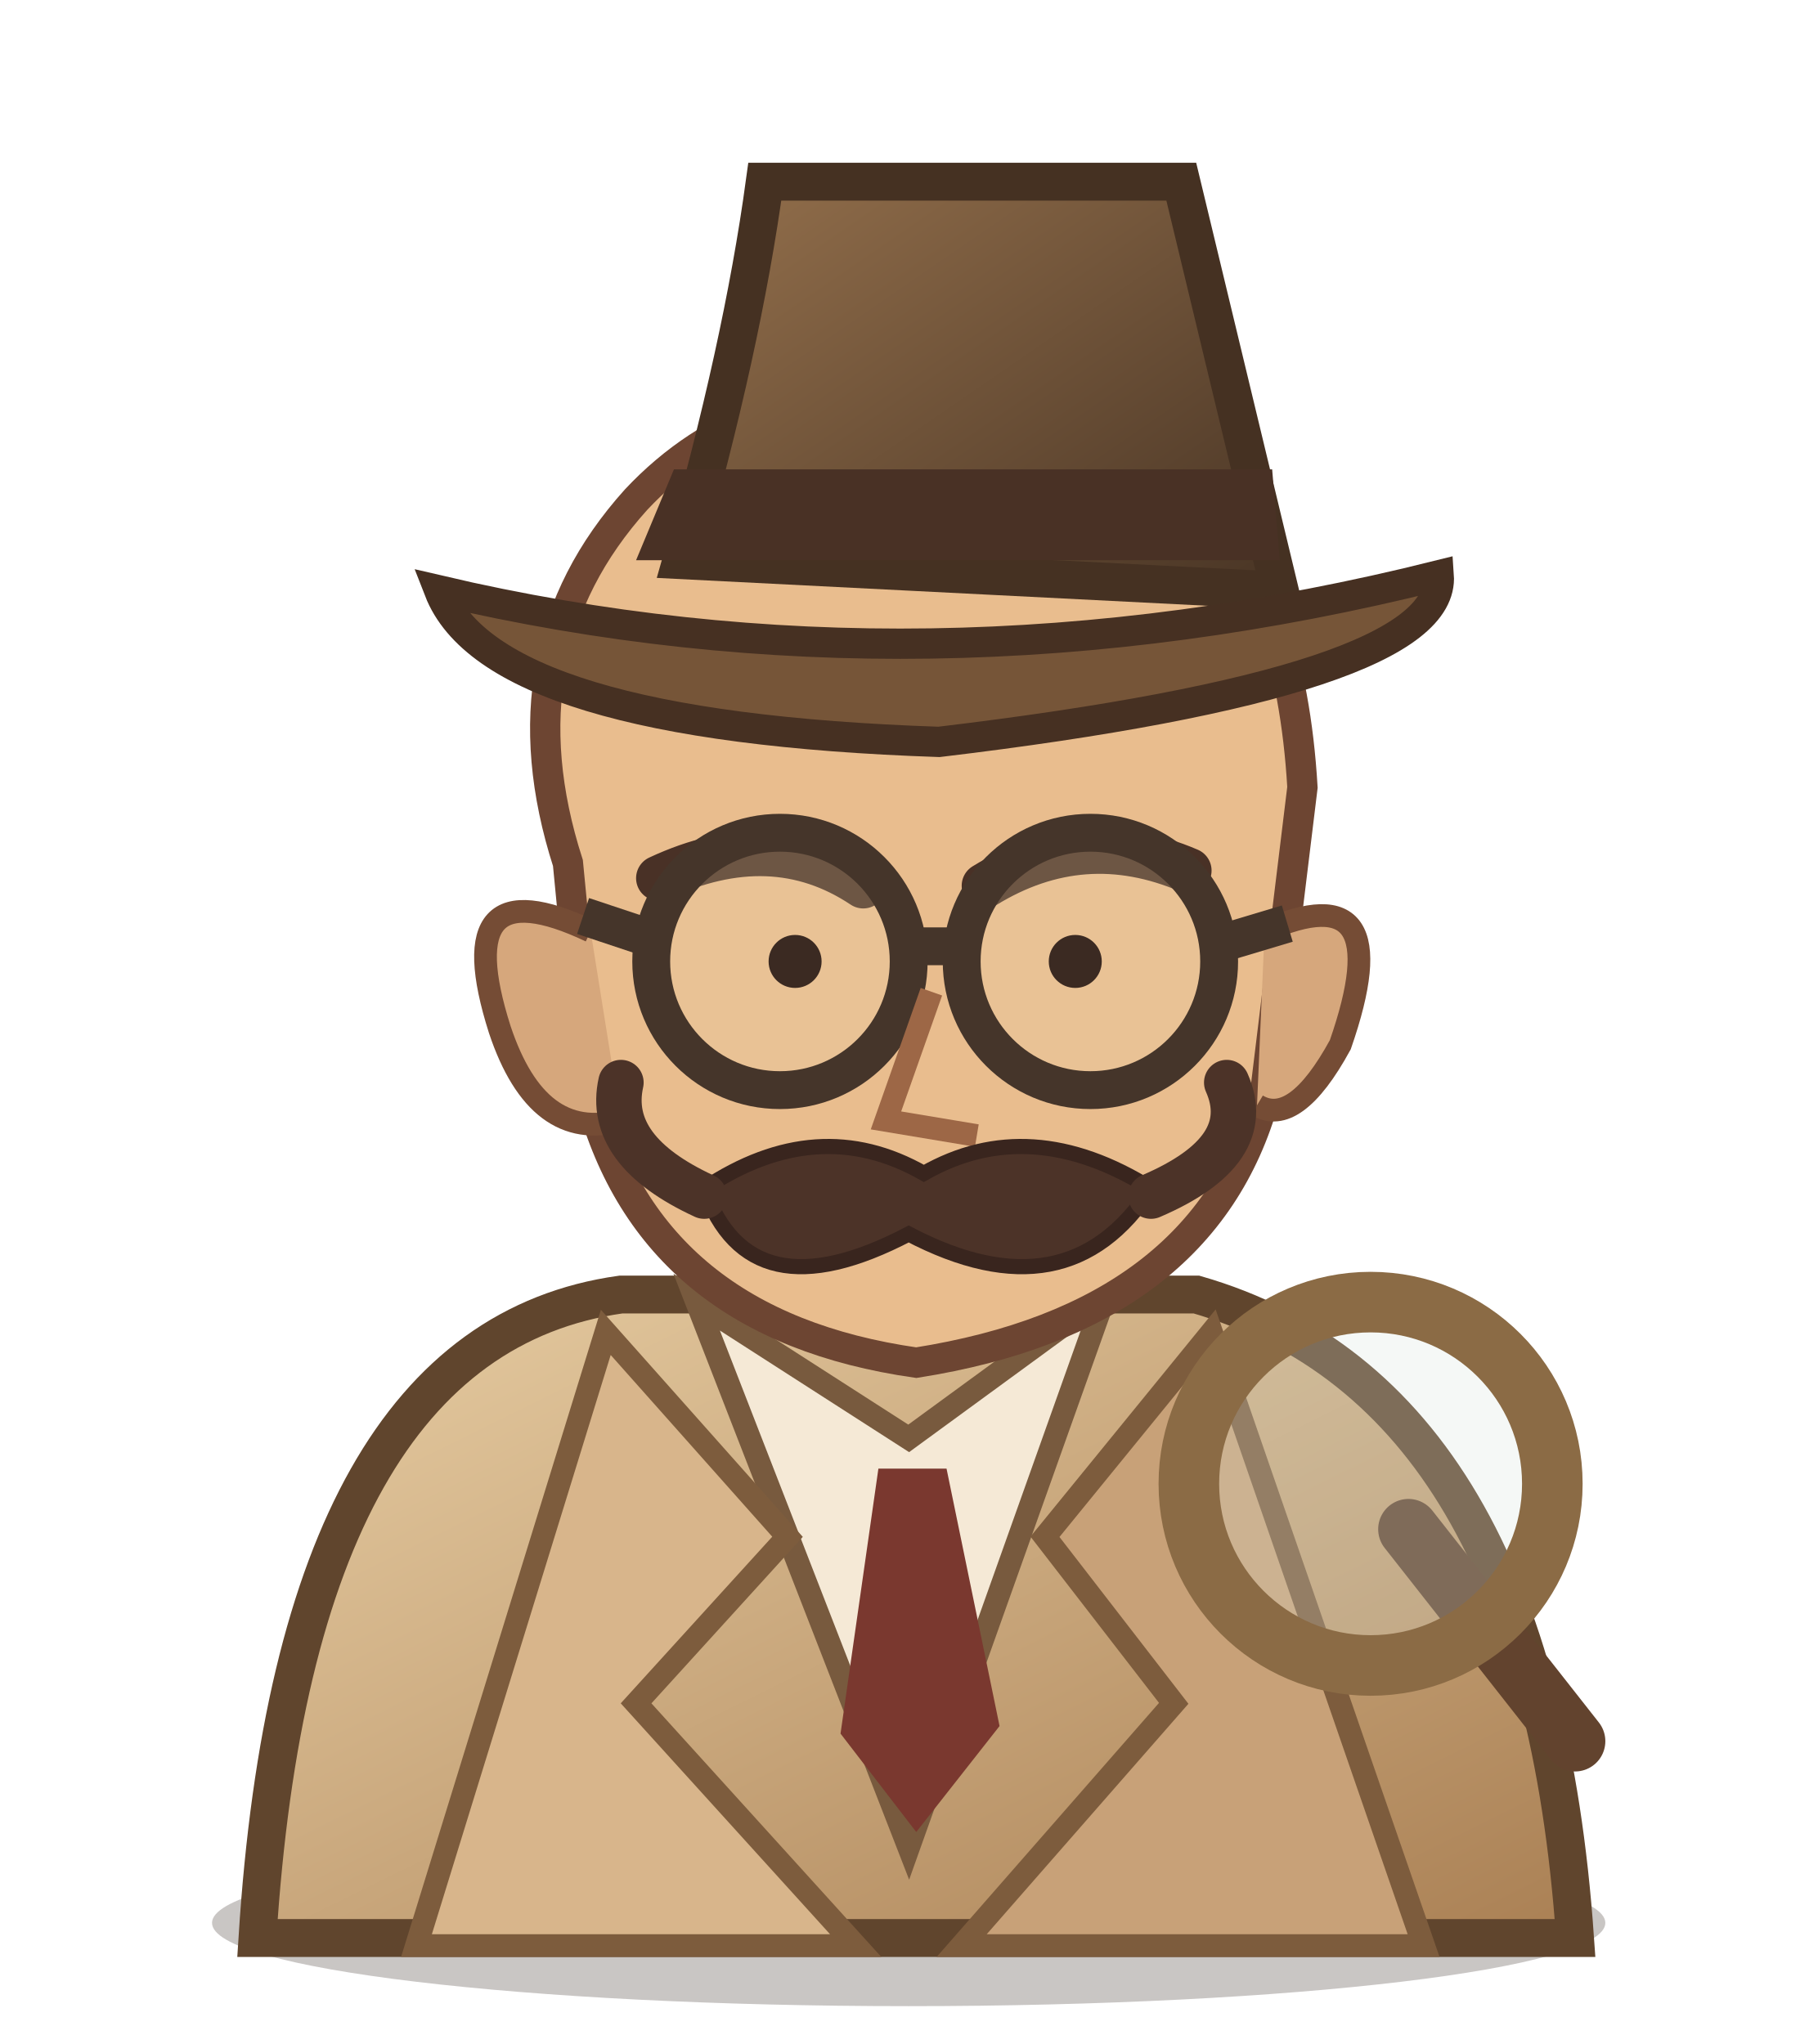
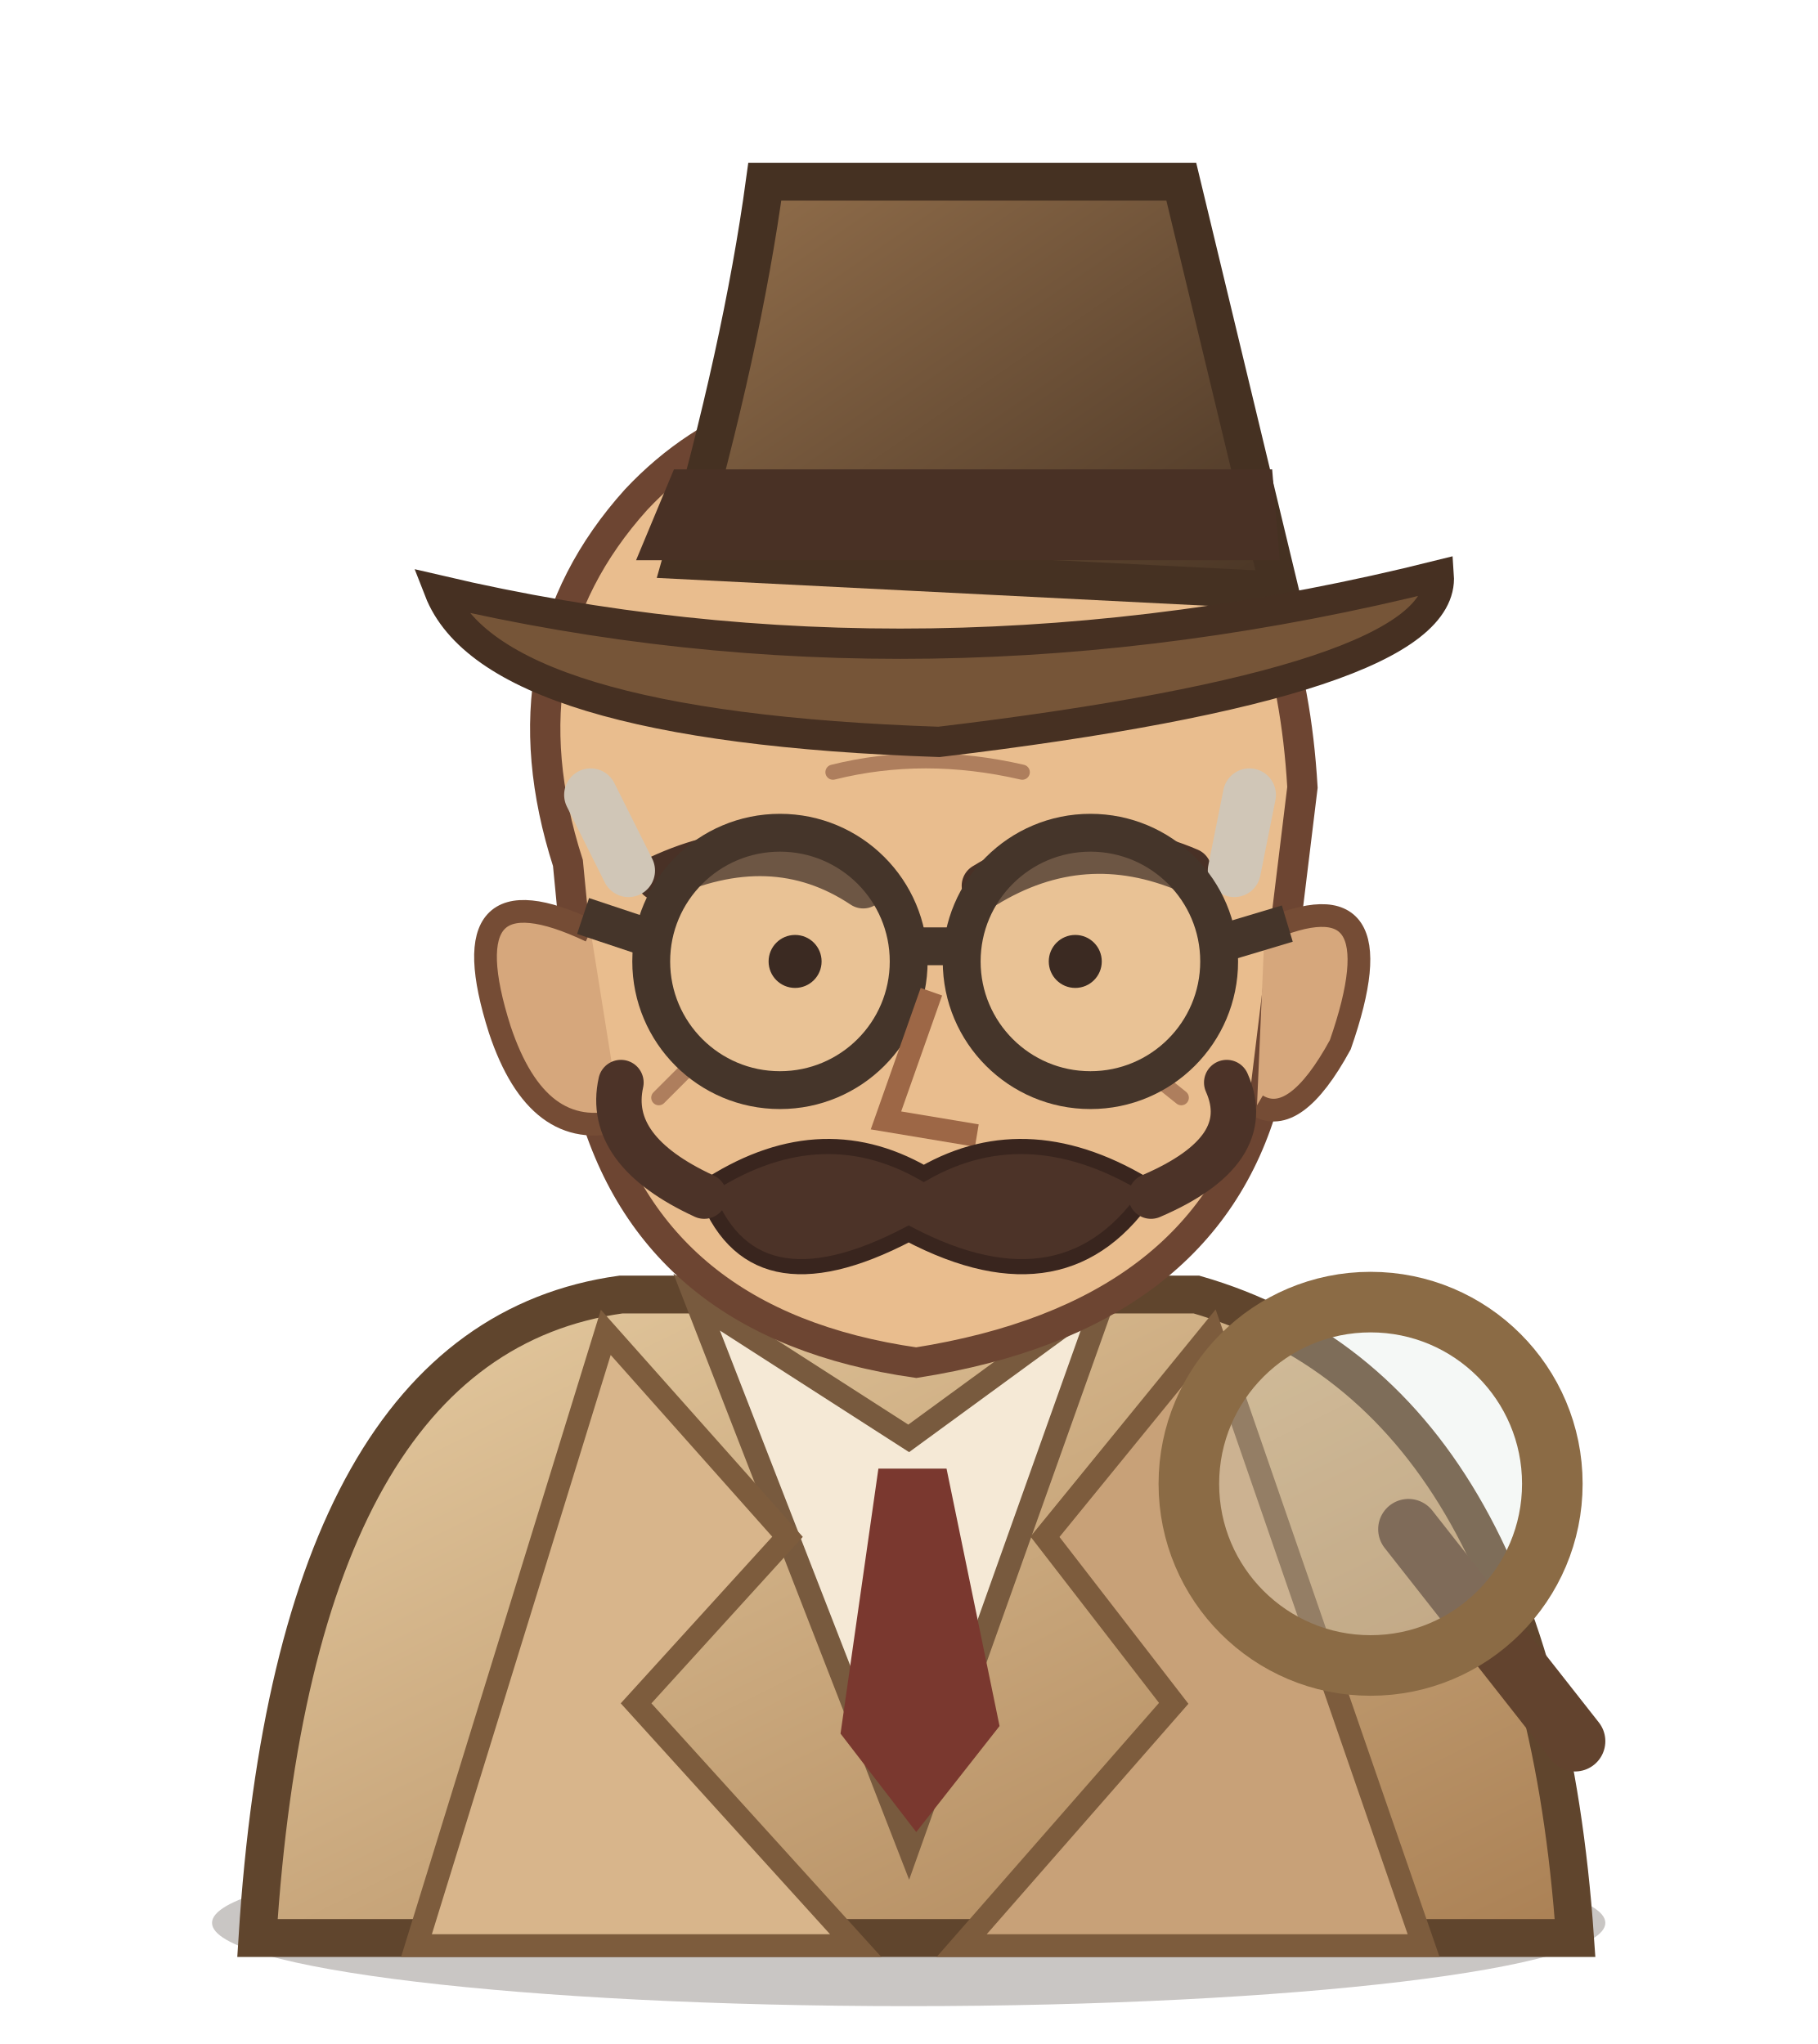
<svg xmlns="http://www.w3.org/2000/svg" viewBox="0 0 240 270" role="img" aria-label="Elderly detective in a fedora and trench coat">
+   <style>
+ #concerned{display:none}
+ #concerned:target{display:inline}
+ svg:has(#concerned:target) #steady{display:none}
+ </style>
  <defs>
    <linearGradient id="coat" x2="1" y2="1">
      <stop stop-color="#e7cda3" />
      <stop offset="1" stop-color="#aa8054" />
    </linearGradient>
    <linearGradient id="hat" x2="1" y2="1">
      <stop stop-color="#94704c" />
      <stop offset="1" stop-color="#493525" />
    </linearGradient>
  </defs>
  <ellipse cx="120" cy="254" rx="92" ry="11" fill="#281a14" opacity=".25" />
  <path d="M34 256Q39 177 82 171L158 171Q203 184 208 256Z" fill="url(#coat)" stroke="#60452d" stroke-width="5" />
  <path d="M92 172L120 244 146 171 120 190Z" fill="#f5e9d6" stroke="#785a3e" stroke-width="3" />
  <path d="M116 194L125 194 132 228 121 242 111 229Z" fill="#7a382f" />
  <path d="M80 176L104 203 84 225 113 257 55 257Z" fill="#d8b58b" stroke="#7d5c3d" stroke-width="3" />
  <path d="M160 176L138 203 155 225 127 257 188 257Z" fill="#c8a178" stroke="#7d5c3d" stroke-width="3" />
  <path d="M75 114Q66 86 84 66Q99 50 124 52Q169 53 172 104L167 145Q159 174 121 180Q86 175 78 145Z" fill="#e9bd8e" stroke="#6d4532" stroke-width="4" />
  <path d="M78 123Q59 114 66 136Q71 151 82 148M167 123Q185 115 177 138Q171 149 166 146" fill="#d6a77c" stroke="#754c35" stroke-width="3" />
-   <path d="M87 116Q102 109 114 117M130 117Q143 109 157 115" fill="none" stroke="#493126" stroke-width="6" stroke-linecap="round" />
+   <path id="steady" d="M87 116Q102 109 114 117M130 117Q143 109 157 115" fill="none" stroke="#493126" stroke-width="6" stroke-linecap="round" />
+   <g id="concerned" fill="none" stroke="#493126" stroke-linecap="round">
+     <path d="M88 116Q98 118 110 108M135 108Q146 118 158 116" stroke-width="5" />
+     <path d="M110 173Q120 165 133 172" stroke-width="2.5" />
+   </g>
+   <path d="M78 105L83 115M165 105L163 115" stroke="#d0c6b7" stroke-width="7" stroke-linecap="round" />
+   <path d="M91 141L87 145M151 141L156 145M110 102Q122 99 135 102" fill="none" stroke="#ae7e5d" stroke-width="2" stroke-linecap="round" />
  <circle cx="103" cy="127" r="17" fill="#e8d4ac" fill-opacity=".23" stroke="#45352a" stroke-width="5" />
  <circle cx="144" cy="127" r="17" fill="#e8d4ac" fill-opacity=".23" stroke="#45352a" stroke-width="5" />
  <path d="M120 125H127M86 124L77 121M160 125L170 122" stroke="#45352a" stroke-width="5" />
  <circle cx="105" cy="127" r="3.5" fill="#3b2a22" />
  <circle cx="142" cy="127" r="3.5" fill="#3b2a22" />
  <path d="M123 131L117 148 129 150" fill="none" stroke="#9d6746" stroke-width="3" />
  <path d="M122 155Q108 147 93 157Q99 174 120 163Q141 174 152 157Q136 147 122 155Z" fill="#4c3328" stroke="#39251e" stroke-width="2" />
  <path d="M93 158Q80 152 82 143M152 158Q166 152 162 143" fill="none" stroke="#4c3328" stroke-width="6" stroke-linecap="round" />
  <path d="M90 74Q98 46 101 24L156 24 169 78Z" fill="url(#hat)" stroke="#453122" stroke-width="5" />
  <path d="M89 62L168 62 169 74 84 74Z" fill="#493125" />
  <path d="M58 78Q122 93 190 76Q191 90 124 98Q65 96 58 78Z" fill="#765538" stroke="#463022" stroke-width="4" />
  <path d="M186 202L208 230" stroke="#62432e" stroke-width="8" stroke-linecap="round" />
  <circle cx="181" cy="196" r="24" fill="#d8e6dc" fill-opacity=".25" stroke="#8b6b45" stroke-width="8" />
</svg>
